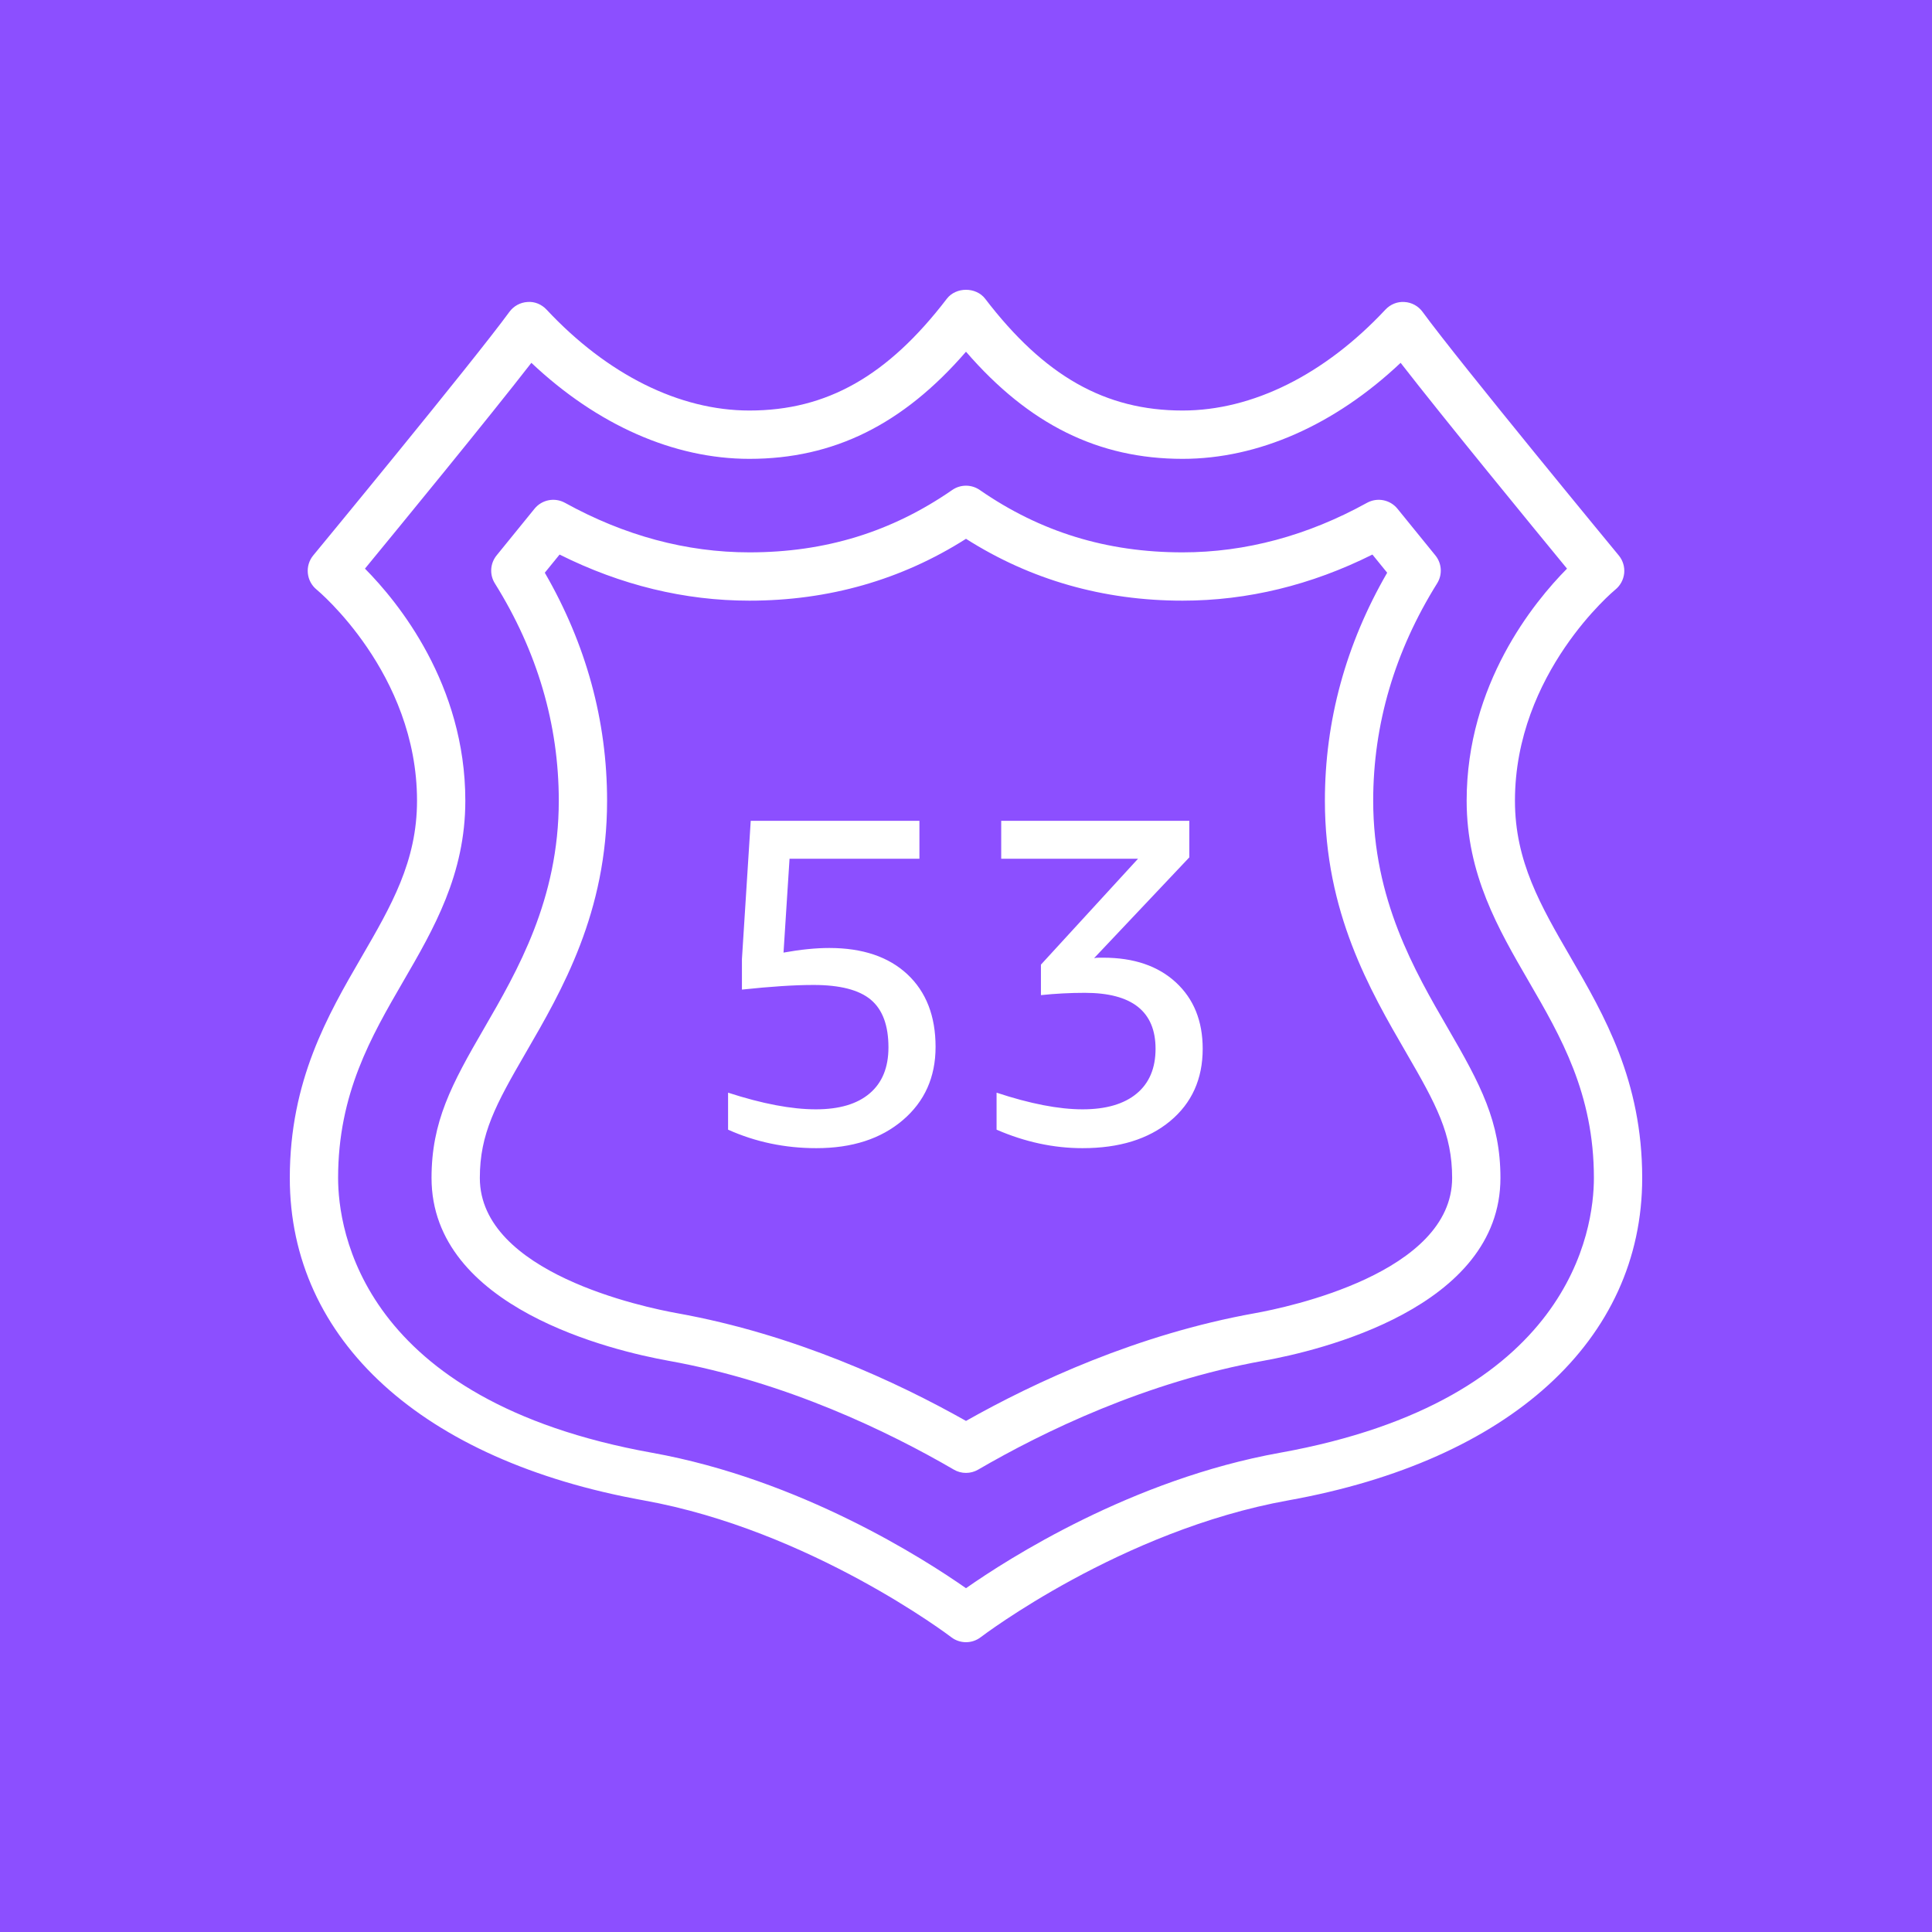
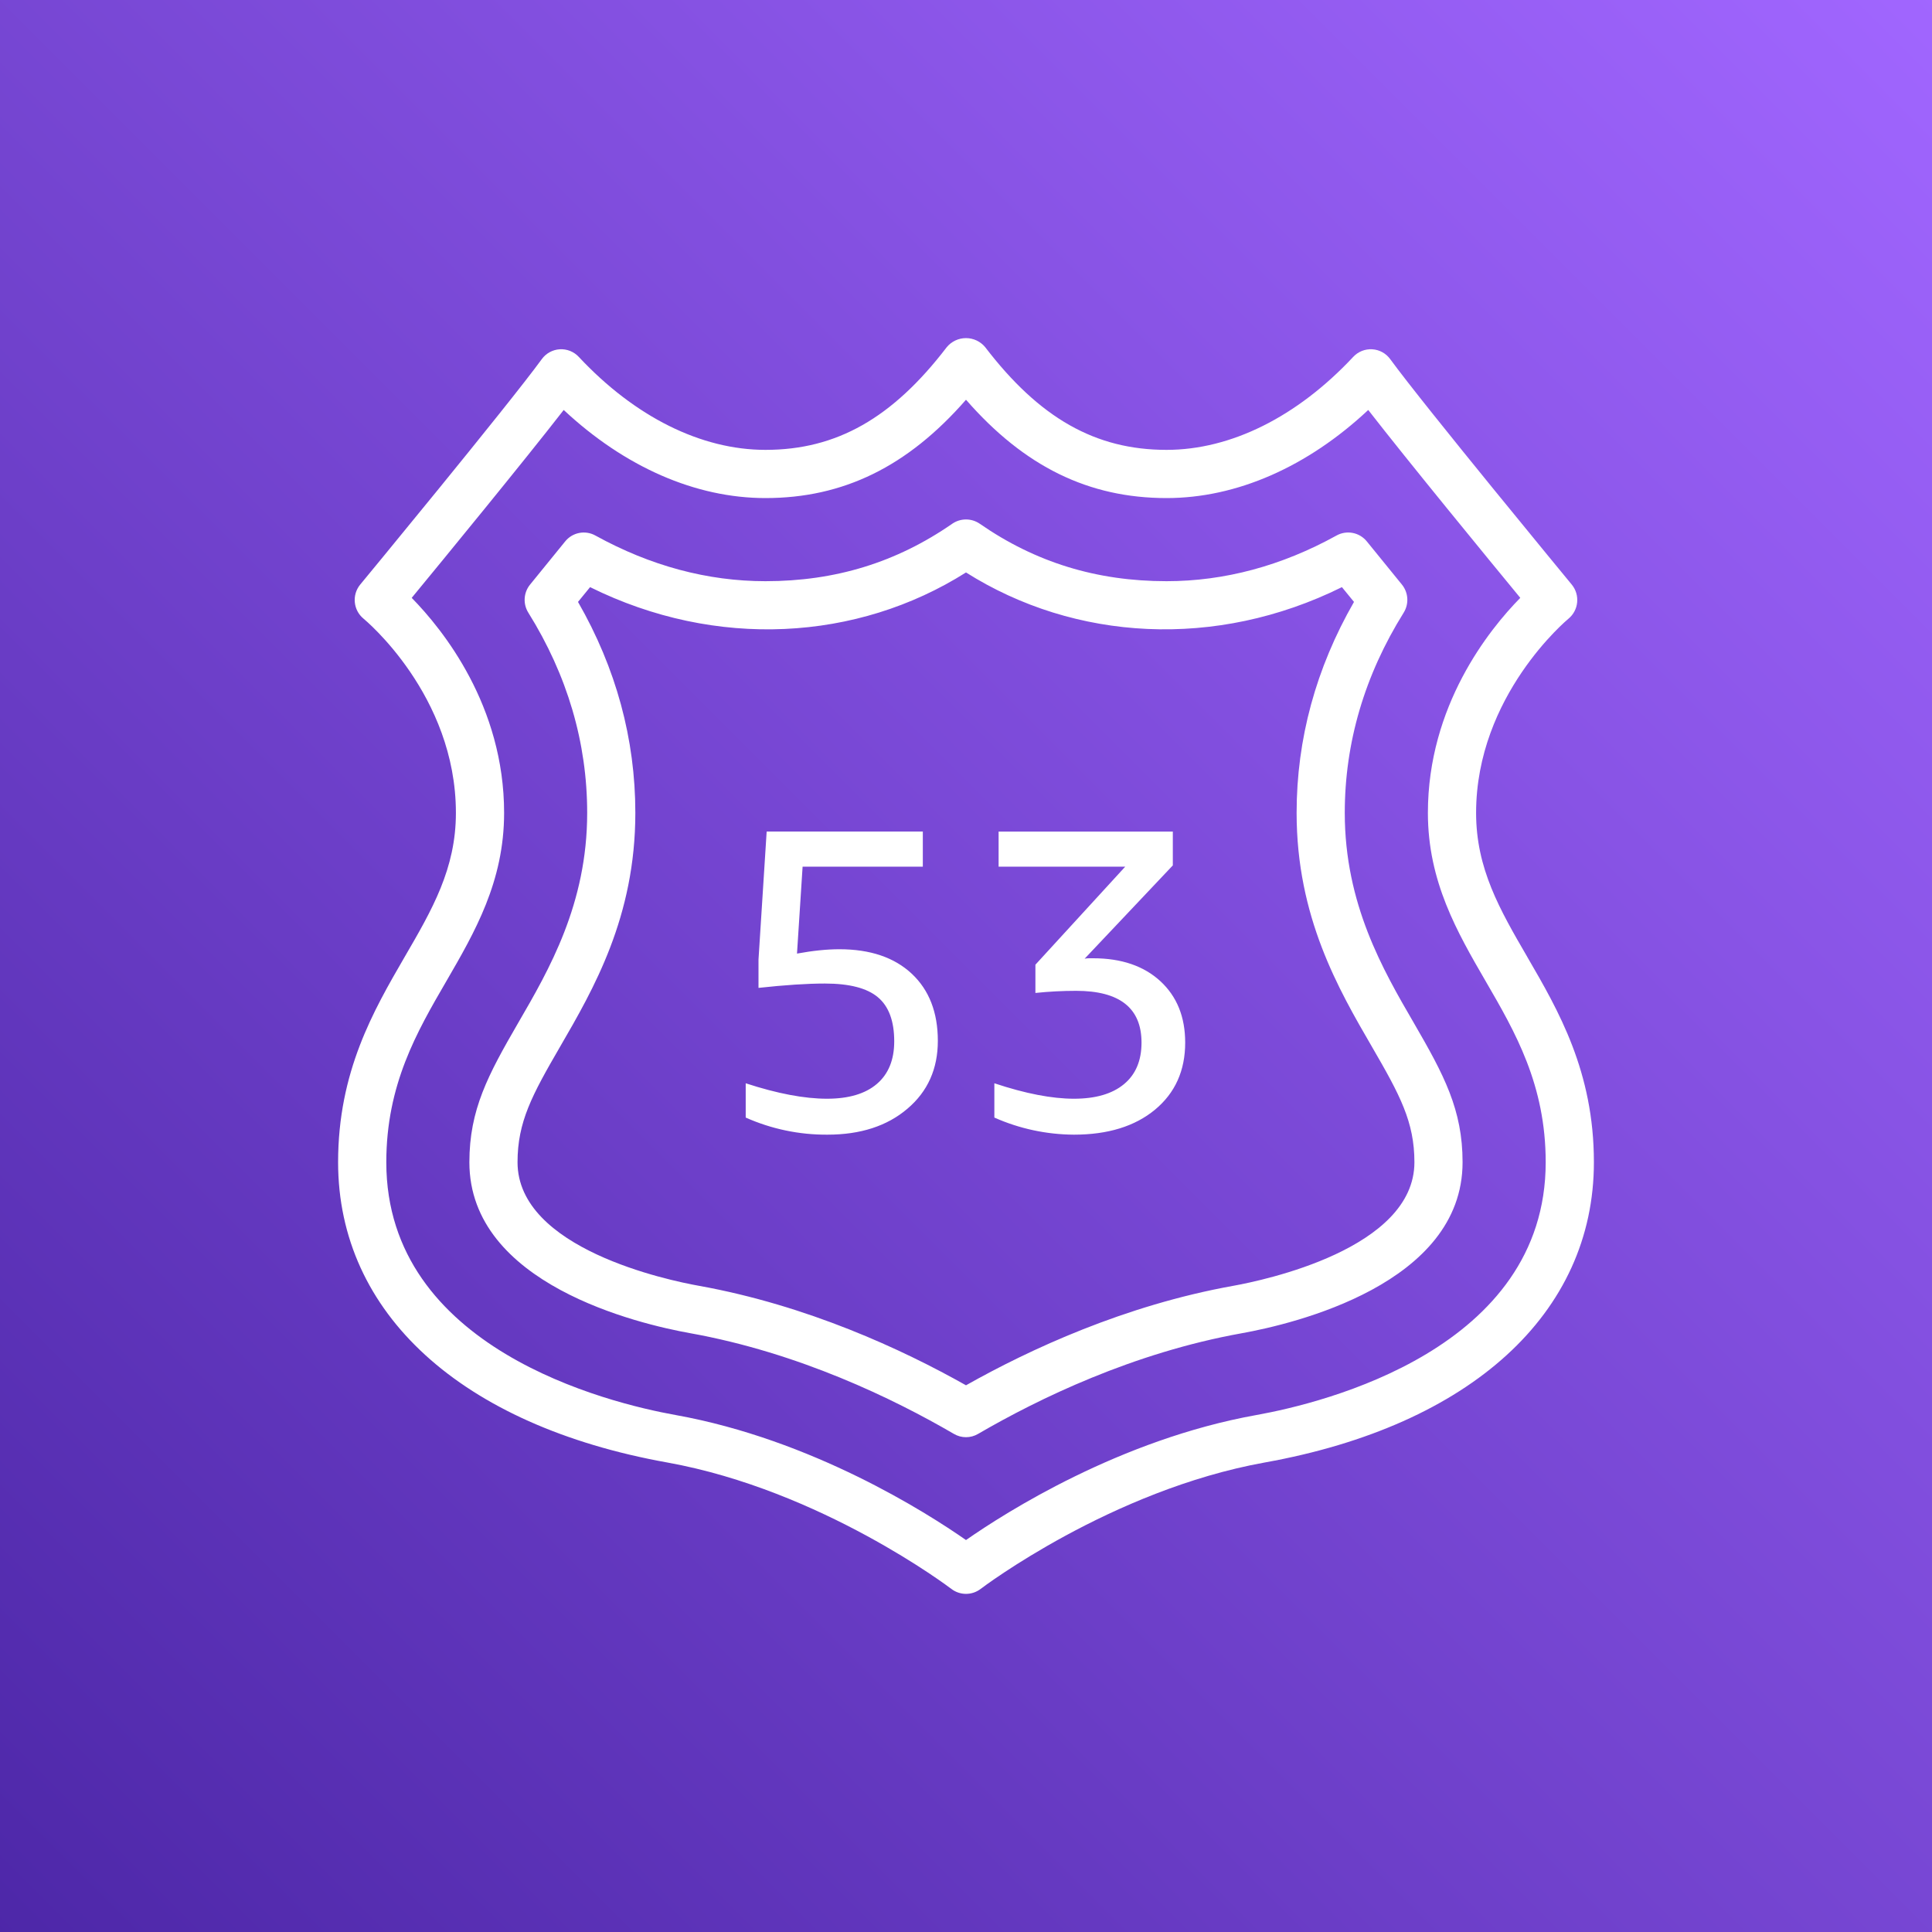
- <svg xmlns="http://www.w3.org/2000/svg" width="80px" height="80px" viewBox="0 0 80 80" version="1.1">
-   <g id="Icon-Architecture/64/Arch_Amazon-Route-53_64" stroke="none" stroke-width="1" fill="none" fill-rule="evenodd">
-     <g id="Icon-Architecture-BG/64/Networking-Content-Delivery" fill="#8C4FFF">
-       <rect id="Rectangle" x="0" y="0" width="80" height="80" />
-     </g>
-     <path d="M48.692,40.68 C49.431,41.363 49.801,42.278 49.801,43.428 C49.801,44.678 49.351,45.676 48.452,46.423 C47.552,47.17 46.343,47.543 44.826,47.543 C43.627,47.543 42.44,47.287 41.266,46.777 L41.266,45.245 C42.657,45.705 43.843,45.935 44.826,45.935 C45.796,45.935 46.542,45.717 47.065,45.284 C47.588,44.85 47.849,44.231 47.849,43.428 C47.849,41.883 46.874,41.111 44.921,41.111 C44.309,41.111 43.703,41.143 43.103,41.206 L43.103,39.943 L47.123,35.559 L41.458,35.559 L41.458,33.989 L49.247,33.989 L49.247,35.502 L45.304,39.675 C45.369,39.662 45.431,39.656 45.496,39.656 L45.687,39.656 C46.951,39.656 47.952,39.997 48.692,40.68 M37.574,40.345 C38.351,41.073 38.74,42.074 38.74,43.35 C38.74,44.601 38.288,45.612 37.381,46.385 C36.475,47.157 35.283,47.543 33.803,47.543 C32.503,47.543 31.284,47.287 30.148,46.777 L30.148,45.245 C31.564,45.705 32.776,45.935 33.784,45.935 C34.754,45.935 35.497,45.715 36.013,45.274 C36.53,44.834 36.789,44.2 36.789,43.37 C36.789,42.463 36.546,41.806 36.061,41.398 C35.576,40.99 34.785,40.785 33.688,40.785 C32.897,40.785 31.909,40.85 30.722,40.977 L30.722,39.713 L31.086,33.989 L38.071,33.989 L38.071,35.559 L32.693,35.559 L32.444,39.445 C33.146,39.318 33.777,39.254 34.338,39.254 C35.716,39.254 36.795,39.617 37.574,40.345 M51.957,54.378 C47.103,55.25 42.852,57.227 40,58.837 C37.147,57.227 32.896,55.25 28.043,54.378 C26.677,54.133 19.869,52.711 19.869,48.776 C19.869,46.952 20.522,45.742 21.776,43.583 C23.274,41 25.138,37.784 25.138,33.156 C25.138,29.847 24.271,26.675 22.559,23.715 C22.76,23.467 22.965,23.216 23.171,22.963 C25.707,24.23 28.347,24.872 31.031,24.872 C34.311,24.872 37.325,24.011 40,22.311 C42.674,24.011 45.688,24.872 48.968,24.872 C51.652,24.872 54.293,24.23 56.829,22.963 C57.034,23.216 57.239,23.467 57.44,23.715 C55.728,26.675 54.861,29.847 54.861,33.156 C54.861,37.784 56.725,41 58.226,43.587 C59.477,45.742 60.13,46.952 60.13,48.776 C60.13,52.711 53.322,54.133 51.957,54.378 M56.861,33.156 C56.861,29.997 57.752,26.97 59.507,24.158 C59.735,23.795 59.706,23.328 59.434,22.996 C58.926,22.373 58.393,21.718 57.867,21.067 C57.562,20.69 57.032,20.586 56.606,20.82 C54.143,22.181 51.574,22.872 48.968,22.872 C45.824,22.872 43.077,22.026 40.569,20.289 C40.227,20.052 39.772,20.052 39.43,20.289 C36.922,22.026 34.175,22.872 31.031,22.872 C28.425,22.872 25.856,22.181 23.393,20.82 C22.968,20.586 22.437,20.69 22.132,21.067 C21.606,21.718 21.073,22.373 20.565,22.996 C20.294,23.328 20.264,23.795 20.492,24.158 C22.248,26.97 23.138,29.997 23.138,33.156 C23.138,37.246 21.423,40.202 20.045,42.581 C18.695,44.904 17.869,46.447 17.869,48.776 C17.869,54.165 25.385,55.934 27.689,56.348 C32.549,57.221 36.793,59.281 39.497,60.854 C39.652,60.945 39.826,60.99 40,60.99 C40.173,60.99 40.347,60.945 40.503,60.854 C43.207,59.281 47.45,57.221 52.31,56.348 C54.614,55.934 62.13,54.165 62.13,48.776 C62.13,46.447 61.304,44.904 59.954,42.578 C58.576,40.202 56.861,37.246 56.861,33.156 M52.994,60.157 C46.863,61.259 41.723,64.557 40,65.764 C38.276,64.557 33.136,61.259 27.005,60.157 C14.937,57.989 14,50.897 14,48.776 C14,45.285 15.371,42.923 16.697,40.637 C17.961,38.46 19.268,36.207 19.268,33.156 C19.268,28.336 16.485,24.931 15.112,23.546 C16.556,21.789 20.204,17.342 22.003,15.024 C24.729,17.597 27.898,19 31.031,19 C34.509,19 37.385,17.585 40,14.564 C42.614,17.585 45.49,19 48.968,19 C52.101,19 55.27,17.597 57.997,15.024 C59.796,17.342 63.443,21.789 64.887,23.546 C63.514,24.931 60.731,28.336 60.731,33.156 C60.731,36.207 62.039,38.46 63.302,40.637 C64.629,42.923 66,45.285 66,48.776 C66,50.897 65.062,57.989 52.994,60.157 M65.032,39.634 C63.797,37.505 62.731,35.668 62.731,33.156 C62.731,27.868 66.847,24.447 66.887,24.415 C67.094,24.247 67.226,24.003 67.254,23.737 C67.28,23.471 67.2,23.206 67.03,23 C66.963,22.92 60.408,14.973 58.906,12.914 C58.73,12.673 58.457,12.523 58.159,12.505 C57.86,12.483 57.572,12.602 57.368,12.82 C54.848,15.515 51.866,16.999 48.968,16.999 C45.764,16.999 43.244,15.572 40.794,12.371 C40.415,11.876 39.585,11.876 39.206,12.371 C36.755,15.572 34.235,16.999 31.031,16.999 C28.133,16.999 25.151,15.515 22.631,12.82 C22.427,12.602 22.137,12.478 21.84,12.505 C21.543,12.523 21.269,12.673 21.093,12.914 C19.591,14.973 13.036,22.92 12.969,23 C12.8,23.206 12.72,23.471 12.747,23.736 C12.773,24.001 12.904,24.245 13.11,24.413 C13.152,24.447 17.268,27.868 17.268,33.156 C17.268,35.668 16.202,37.505 14.967,39.634 C13.576,42.031 12,44.747 12,48.776 C12,55.487 17.477,60.478 26.652,62.127 C33.559,63.368 39.334,67.749 39.391,67.794 C39.57,67.931 39.785,68 40,68 C40.214,68 40.429,67.931 40.609,67.793 C40.667,67.749 46.422,63.371 53.347,62.127 C62.522,60.478 68,55.487 68,48.776 C68,44.747 66.423,42.031 65.032,39.634" id="Amazon-Route-53-Icon_64_Squid" fill="#FFFFFF" />
+ <svg xmlns="http://www.w3.org/2000/svg" width="40" height="40">
+   <defs>
+     <linearGradient x1="0%" y1="100%" x2="100%" y2="0%" id="Arch_Amazon-Route-53_32_svg__a">
+       <stop stop-color="#4D27A8" offset="0%" />
+       <stop stop-color="#A166FF" offset="100%" />
+     </linearGradient>
+   </defs>
+   <g fill="none" fill-rule="evenodd">
+     <path d="M0 0h40v40H0z" fill="url(#Arch_Amazon-Route-53_32_svg__a)" />
+     <path d="M24.024 20.314c.343.317.514.74.514 1.272 0 .58-.208 1.042-.624 1.388-.416.345-.977.518-1.68.518a4.112 4.112 0 01-1.647-.354v-.71c.643.214 1.193.32 1.648.32.448 0 .794-.101 1.036-.302.242-.2.363-.488.363-.86 0-.715-.452-1.072-1.355-1.072a8.13 8.13 0 00-.842.044v-.585l1.86-2.03h-2.622v-.726h3.607v.7l-1.826 1.932a.447.447 0 01.089-.009h.088c.584 0 1.048.159 1.391.474m-5.147-.154c.359.336.54.8.54 1.39 0 .58-.21 1.049-.63 1.405-.42.358-.972.537-1.656.537a4.09 4.09 0 01-1.692-.354v-.71c.655.214 1.216.32 1.683.32.448 0 .793-.102 1.032-.306.239-.204.36-.498.36-.882 0-.42-.113-.725-.338-.913-.224-.189-.59-.284-1.099-.284-.366 0-.823.03-1.373.09v-.587l.169-2.65h3.233v.727h-2.489l-.116 1.8c.326-.06.618-.09.878-.09.638 0 1.138.17 1.498.507m6.653 6.462c-2.242.403-4.207 1.313-5.53 2.059-1.323-.746-3.288-1.656-5.53-2.06-.627-.112-3.755-.764-3.755-2.558 0-.836.301-1.392.877-2.385.696-1.2 1.562-2.693 1.562-4.848 0-1.528-.399-2.996-1.187-4.368l.25-.306c2.61 1.293 5.533 1.118 7.783-.304 2.25 1.421 5.173 1.597 7.783.304l.25.306c-.788 1.372-1.188 2.84-1.188 4.368 0 2.155.866 3.648 1.563 4.848.576.993.876 1.549.876 2.385 0 1.794-3.127 2.446-3.754 2.559m2.312-9.792c0-1.454.41-2.849 1.22-4.146a.502.502 0 00-.036-.58l-.726-.893a.497.497 0 00-.63-.123c-1.134.627-2.319.945-3.518.945-1.448 0-2.714-.39-3.868-1.19a.502.502 0 00-.568 0c-1.155.8-2.42 1.19-3.868 1.19-1.2 0-2.384-.318-3.52-.945a.495.495 0 00-.628.123l-.726.893a.5.5 0 00-.036.58c.809 1.297 1.219 2.692 1.219 4.146 0 1.887-.791 3.25-1.428 4.347-.626 1.08-1.011 1.798-1.011 2.886 0 2.524 3.502 3.348 4.575 3.54 2.246.404 4.207 1.356 5.456 2.084a.493.493 0 00.502 0c1.25-.728 3.21-1.68 5.455-2.083 1.074-.193 4.575-1.017 4.575-3.541 0-1.088-.384-1.806-1.01-2.886-.637-1.096-1.429-2.46-1.429-4.347M26.01 29.297c-2.822.507-5.19 2.016-6.01 2.588-.82-.572-3.188-2.08-6.01-2.588-1.406-.252-5.992-1.376-5.992-5.234 0-1.606.631-2.696 1.244-3.75.587-1.013 1.195-2.06 1.195-3.483 0-2.217-1.265-3.791-1.913-4.452.676-.821 2.314-2.818 3.147-3.89 1.263 1.18 2.728 1.824 4.177 1.824 1.61 0 2.942-.65 4.152-2.036 1.21 1.387 2.543 2.036 4.152 2.036 1.449 0 2.914-.643 4.176-1.824.833 1.072 2.472 3.069 3.148 3.89-.649.66-1.913 2.235-1.913 4.452 0 1.423.608 2.47 1.195 3.483.612 1.054 1.244 2.144 1.244 3.75 0 3.858-4.587 4.982-5.992 5.234m5.611-9.485c-.57-.98-1.06-1.828-1.06-2.982 0-2.43 1.892-4.004 1.912-4.02a.503.503 0 00.07-.705c-.03-.037-3.066-3.716-3.759-4.668a.497.497 0 00-.768-.047c-1.16 1.24-2.532 1.924-3.864 1.924-1.471 0-2.63-.656-3.756-2.128a.516.516 0 00-.793 0c-1.126 1.472-2.285 2.128-3.755 2.128-1.332 0-2.704-.683-3.864-1.924a.497.497 0 00-.768.047c-.693.952-3.728 4.63-3.76 4.668a.502.502 0 00.072.705c.019.016 1.911 1.575 1.911 4.02 0 1.154-.49 2.001-1.061 2.982C7.732 20.926 7 22.188 7 24.062c0 3.127 2.546 5.451 6.813 6.217 3.19.574 5.857 2.597 5.883 2.617a.499.499 0 00.608 0c.026-.02 2.694-2.043 5.883-2.617C30.453 29.513 33 27.19 33 24.063c0-1.875-.732-3.137-1.379-4.25" fill="#FFF" />
  </g>
</svg>
